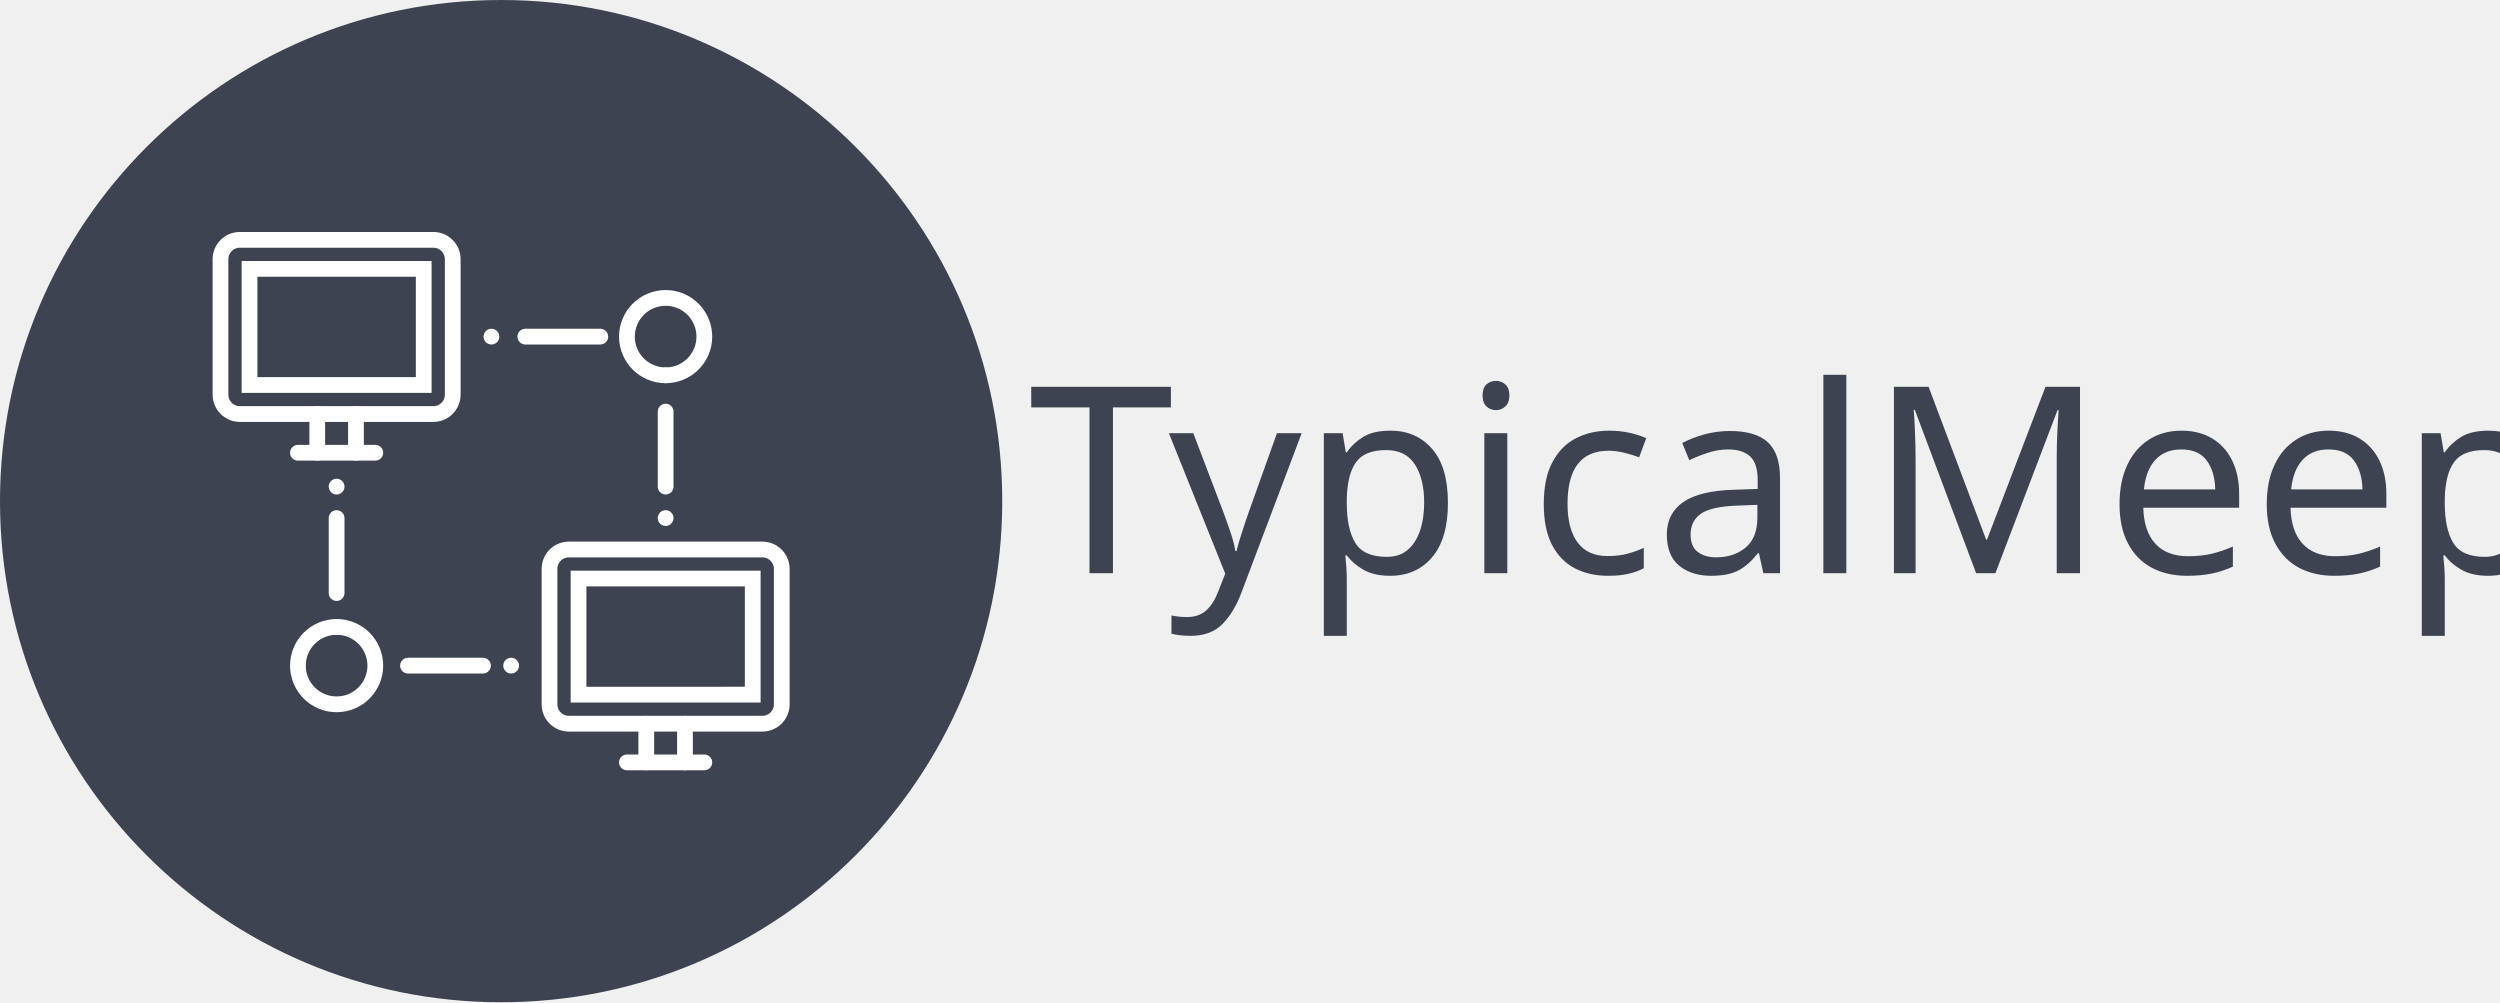
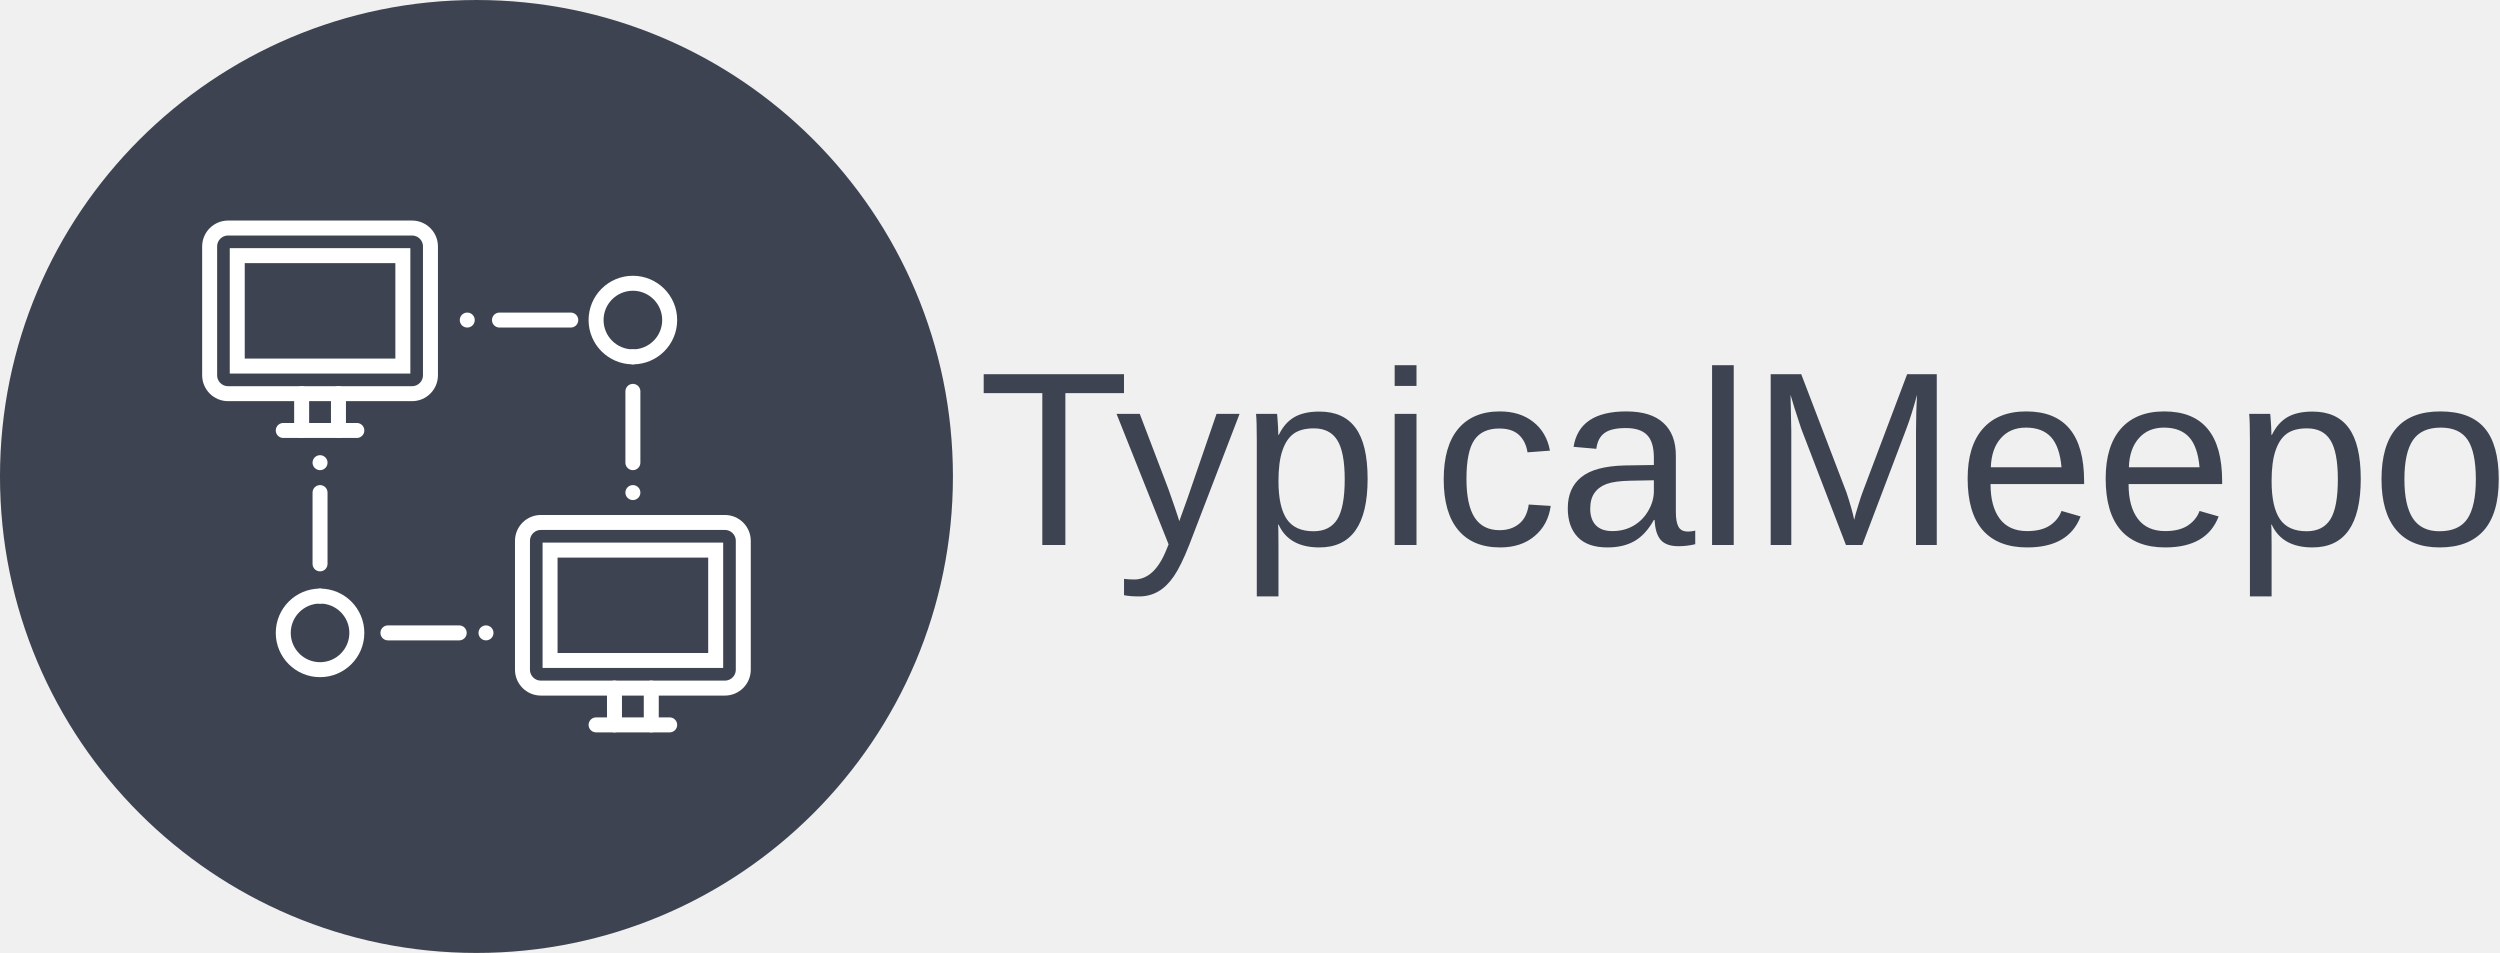
- <svg xmlns="http://www.w3.org/2000/svg" width="243.309mm" height="97.542mm" viewBox="0 0 243.309 97.542" version="1.1" id="svg4775">
+ <svg xmlns="http://www.w3.org/2000/svg" width="255.898mm" height="97.542mm" viewBox="0 0 255.898 97.542" version="1.1" id="svg4775">
  <defs id="defs4769" />
  <g id="layer1" transform="translate(-2.519737,-23.38749)">
    <path d="m 100.061,72.158 c 0,26.935 -21.835,48.772 -48.771,48.772 -26.935,0 -48.771,-21.836 -48.771,-48.772 0,-26.935 21.835,-48.77 48.771,-48.77 26.935,0 48.771,21.835 48.771,48.77" style="fill:#3d4350;fill-opacity:1;fill-rule:nonzero;stroke:none;stroke-width:0.077" id="path16" />
    <path d="M 44.698,63.683 H 25.862 c -1.039,0 -1.883,-0.844 -1.883,-1.884 V 48.614 c 0,-1.04 0.845,-1.884 1.883,-1.884 h 18.836 c 1.039,0 1.883,0.844 1.883,1.884 v 13.185 c 0,1.04 -0.843,1.884 -1.883,1.884 z" style="fill:none;stroke:#ffffff;stroke-width:1.533;stroke-linecap:butt;stroke-linejoin:miter;stroke-miterlimit:10;stroke-dasharray:none;stroke-opacity:1" id="path18" />
    <path d="M 26.804,60.858 H 43.756 V 49.555 H 26.804 Z" style="fill:none;stroke:#ffffff;stroke-width:1.533;stroke-linecap:butt;stroke-linejoin:miter;stroke-miterlimit:10;stroke-dasharray:none;stroke-opacity:1" id="path20" />
    <path d="M 33.396,67.449 V 63.683" style="fill:none;stroke:#ffffff;stroke-width:1.533;stroke-linecap:round;stroke-linejoin:round;stroke-miterlimit:10;stroke-dasharray:none;stroke-opacity:1" id="path22" />
    <path d="M 37.164,67.449 V 63.683" style="fill:none;stroke:#ffffff;stroke-width:1.533;stroke-linecap:round;stroke-linejoin:round;stroke-miterlimit:10;stroke-dasharray:none;stroke-opacity:1" id="path24" />
    <path d="M 39.046,67.449 H 31.514" style="fill:none;stroke:#ffffff;stroke-width:1.533;stroke-linecap:round;stroke-linejoin:round;stroke-miterlimit:10;stroke-dasharray:none;stroke-opacity:1" id="path26" />
    <path d="m 76.718,93.82 h -18.835 c -1.04,0 -1.883,-0.843 -1.883,-1.884 V 78.751 c 0,-1.04 0.843,-1.884 1.883,-1.884 h 18.835 c 1.041,0 1.884,0.844 1.884,1.884 v 13.185 c 0,1.041 -0.843,1.884 -1.884,1.884 z" style="fill:none;stroke:#ffffff;stroke-width:1.533;stroke-linecap:round;stroke-linejoin:round;stroke-miterlimit:10;stroke-dasharray:none;stroke-opacity:1" id="path28" />
    <path d="M 69.223,90.993 H 58.825 V 79.694 h 16.952 v 11.298 z" style="fill:none;stroke:#ffffff;stroke-width:1.533;stroke-linecap:butt;stroke-linejoin:miter;stroke-miterlimit:10;stroke-dasharray:none;stroke-opacity:1" id="path30" />
    <path d="M 65.417,97.586 V 93.82" style="fill:none;stroke:#ffffff;stroke-width:1.533;stroke-linecap:round;stroke-linejoin:round;stroke-miterlimit:10;stroke-dasharray:none;stroke-opacity:1" id="path32" />
    <path d="M 69.184,97.586 V 93.82" style="fill:none;stroke:#ffffff;stroke-width:1.533;stroke-linecap:round;stroke-linejoin:round;stroke-miterlimit:10;stroke-dasharray:none;stroke-opacity:1" id="path34" />
    <path d="m 71.068,97.586 h -7.534" style="fill:none;stroke:#ffffff;stroke-width:1.533;stroke-linecap:round;stroke-linejoin:round;stroke-miterlimit:10;stroke-dasharray:none;stroke-opacity:1" id="path36" />
    <path d="m 39.046,88.169 c 0,2.078 -1.686,3.766 -3.767,3.766 -2.08,0 -3.765,-1.688 -3.765,-3.766 0,-2.08 1.686,-3.768 3.765,-3.768 2.081,0 3.767,1.688 3.767,3.768 z" style="fill:none;stroke:#ffffff;stroke-width:1.533;stroke-linecap:round;stroke-linejoin:round;stroke-miterlimit:10;stroke-dasharray:none;stroke-opacity:1" id="path38" />
    <path d="m 35.279,84.401 v 0" style="fill:none;stroke:#ffffff;stroke-width:1.533;stroke-linecap:round;stroke-linejoin:round;stroke-miterlimit:4;stroke-dasharray:none;stroke-opacity:1" id="path40" />
    <path d="M 35.279,81.105 V 73.807" style="fill:none;stroke:#ffffff;stroke-width:1.533;stroke-linecap:round;stroke-linejoin:round;stroke-miterlimit:4;stroke-dasharray:none;stroke-opacity:1" id="path42" />
    <path d="m 35.279,70.746 v 0" style="fill:none;stroke:#ffffff;stroke-width:1.533;stroke-linecap:round;stroke-linejoin:round;stroke-miterlimit:4;stroke-dasharray:none;stroke-opacity:1" id="path44" />
    <path d="m 52.266,88.169 v 0" style="fill:none;stroke:#ffffff;stroke-width:1.533;stroke-linecap:round;stroke-linejoin:round;stroke-miterlimit:4;stroke-dasharray:none;stroke-opacity:1" id="path46" />
    <path d="M 49.524,88.169 H 42.227" style="fill:none;stroke:#ffffff;stroke-width:1.533;stroke-linecap:round;stroke-linejoin:round;stroke-miterlimit:4;stroke-dasharray:none;stroke-opacity:1" id="path48" />
    <path d="m 63.534,56.149 c 0,-2.08 1.686,-3.767 3.768,-3.767 2.079,0 3.766,1.686 3.766,3.767 0,2.08 -1.687,3.766 -3.766,3.766 -2.081,0 -3.768,-1.686 -3.768,-3.766 z" style="fill:none;stroke:#ffffff;stroke-width:1.533;stroke-linecap:round;stroke-linejoin:round;stroke-miterlimit:10;stroke-dasharray:none;stroke-opacity:1" id="path50" />
    <path d="m 67.302,59.915 v 0" style="fill:none;stroke:#ffffff;stroke-width:1.533;stroke-linecap:round;stroke-linejoin:round;stroke-miterlimit:4;stroke-dasharray:none;stroke-opacity:1" id="path52" />
    <path d="m 67.302,63.447 v 7.298" style="fill:none;stroke:#ffffff;stroke-width:1.533;stroke-linecap:round;stroke-linejoin:round;stroke-miterlimit:4;stroke-dasharray:none;stroke-opacity:1" id="path54" />
    <path d="m 67.302,73.807 v 0" style="fill:none;stroke:#ffffff;stroke-width:1.533;stroke-linecap:round;stroke-linejoin:round;stroke-miterlimit:4;stroke-dasharray:none;stroke-opacity:1" id="path56" />
    <path d="m 50.348,56.149 v 0" style="fill:none;stroke:#ffffff;stroke-width:1.533;stroke-linecap:round;stroke-linejoin:round;stroke-miterlimit:4;stroke-dasharray:none;stroke-opacity:1" id="path58" />
    <path d="m 53.645,56.149 h 7.298" style="fill:none;stroke:#ffffff;stroke-width:1.533;stroke-linecap:round;stroke-linejoin:round;stroke-miterlimit:4;stroke-dasharray:none;stroke-opacity:1" id="path60" />
    <text xml:space="preserve" style="font-style:normal;font-weight:normal;font-size:10.583px;line-height:1.25;font-family:sans-serif;letter-spacing:0px;word-spacing:0px;fill:#3d4350;fill-opacity:1;stroke:none;stroke-width:0.265" x="102.631" y="79.175" id="text5372">
-       <tspan id="tspan5370" x="102.631" y="79.175" style="font-style:normal;font-variant:normal;font-weight:normal;font-stretch:normal;font-size:25.4px;font-family:Calibri;-inkscape-font-specification:Calibri;fill:#3d4350;fill-opacity:1;stroke-width:0.265">TypicalMeepo</tspan>
+       <tspan id="tspan5370" x="102.631" y="79.175" style="font-style:normal;font-variant:normal;font-weight:normal;font-stretch:normal;font-size:25.4px;font-family:Arial;-inkscape-font-specification:Arial;fill:#3d4350;fill-opacity:1;stroke-width:0.265">TypicalMeepo</tspan>
    </text>
  </g>
</svg>
